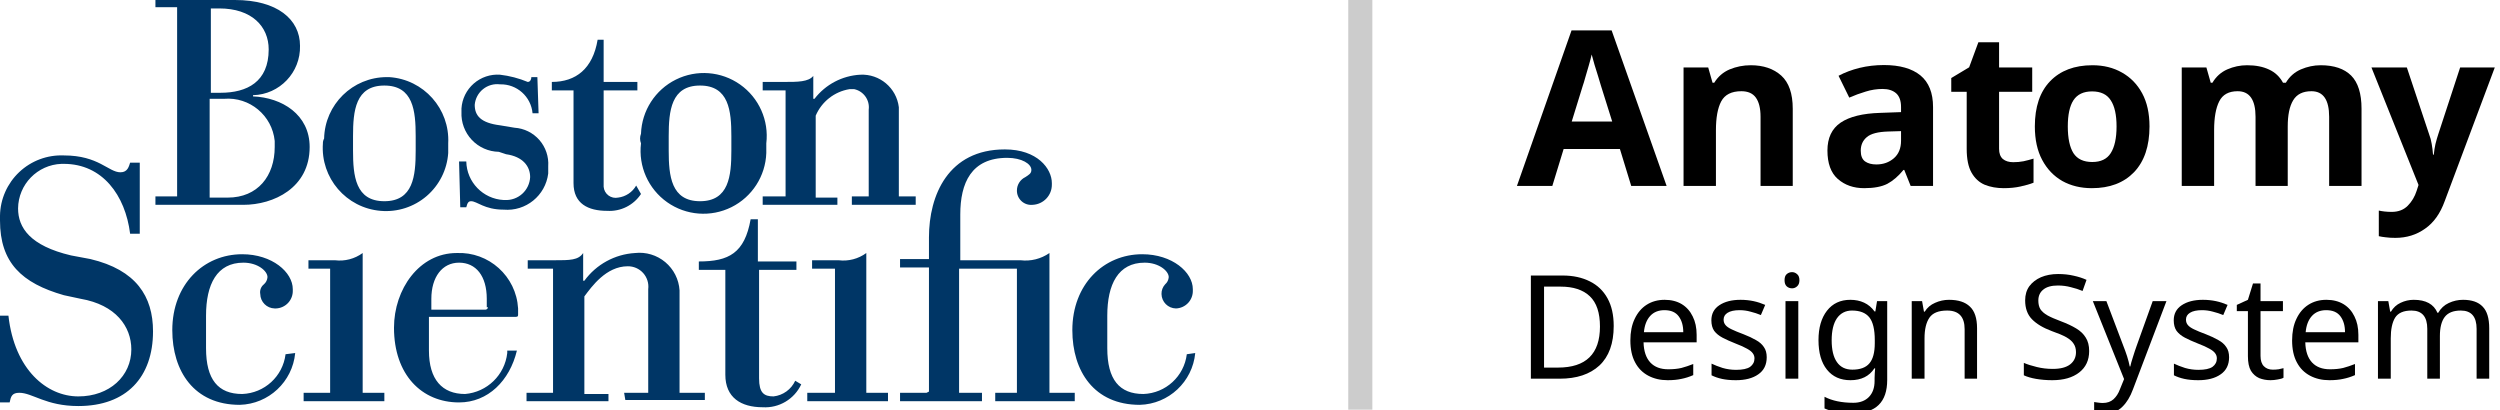
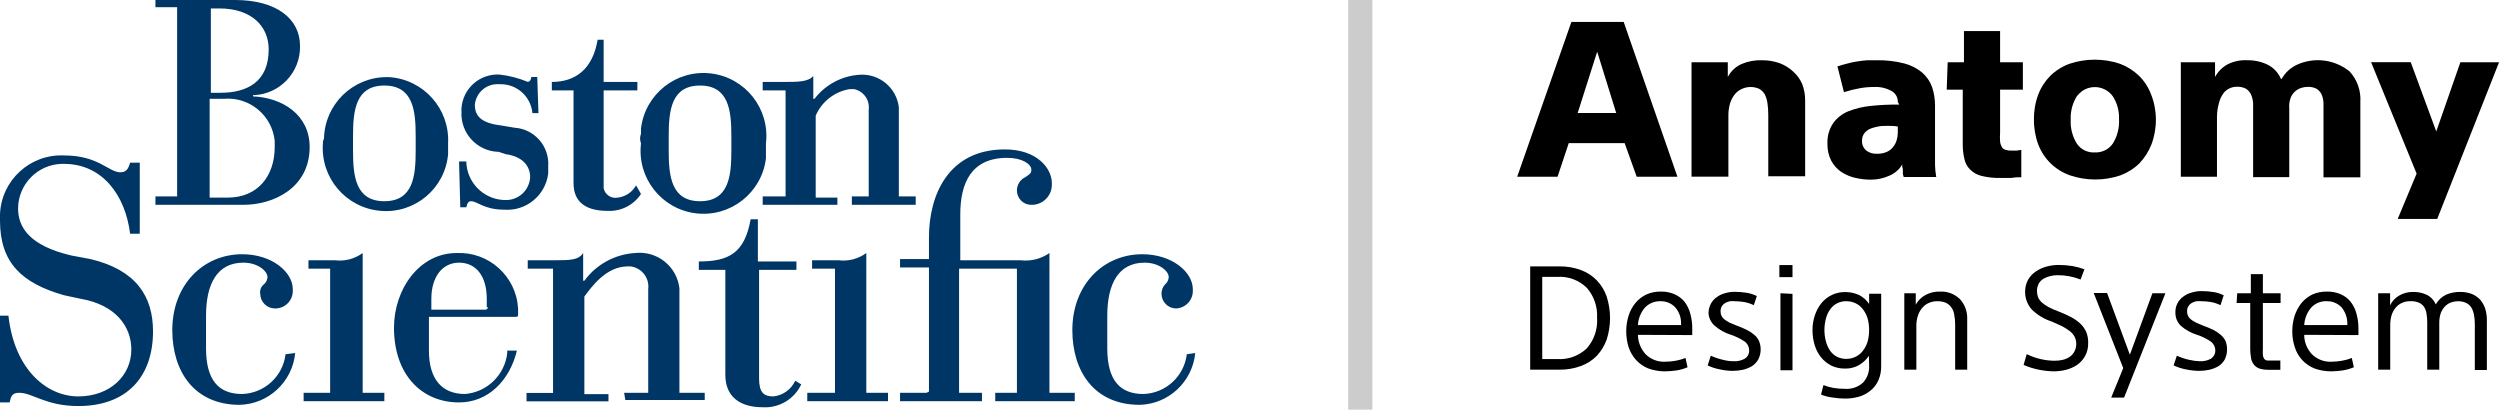
<svg xmlns="http://www.w3.org/2000/svg" viewBox="0 0 207.49 34" height="34px">
-   <path d="M69.2,32.6H67v.7h6.7v-.7H71.9V21a3.22,3.22,0,0,1-2.3.6H67.4v.7h1.9V32.6m-41.9,0H25.2v.7h6.7v-.7H30.1V21a3.22,3.22,0,0,1-2.3.6H25.6v.7h1.8V32.6m49.5,0H74.7v.7h6.8v-.7H79.6V22.3h4.8V32.6H82.6v.7h6.6v-.7H87.1V21a3.48,3.48,0,0,1-2.4.6h-5V17.8c0-2.6.9-4.7,3.9-4.7,1.2,0,2,.5,2,1,0,.3-.2.4-.5.6a1.23,1.23,0,0,0-.7,1.1A1.18,1.18,0,0,0,85.7,17a1.67,1.67,0,0,0,1.6-1.7v-.1c0-1.2-1.2-2.8-3.9-2.8-4.7,0-6.3,3.8-6.3,7.3v1.8H74.7v.7h2.4V32.5M6.7,24.8c2.9.5,4.2,2.3,4.2,4.2,0,2.2-1.8,3.9-4.4,3.9S1.2,30.7.7,26.2H0v7.2H.8c.1-.5.2-.8.8-.8,1.1,0,2.2,1.1,4.9,1.1,4,0,6.2-2.4,6.2-6.2,0-2.9-1.4-5.1-5.2-6l-1.6-.3c-3.4-.8-4.4-2.3-4.4-3.9a3.74,3.74,0,0,1,3.6-3.7h.2c3.2,0,5.1,2.6,5.5,5.8h.8V13.5h-.8c-.1.3-.2.8-.8.8-1,0-1.8-1.4-4.7-1.4a5.09,5.09,0,0,0-5.3,5v.4c0,3.5,1.8,5.2,5.3,6.2l1.4.3m53.5,6.3c0,1.9,1.3,2.7,3.1,2.7a3.31,3.31,0,0,0,3.2-1.9l-.5-.3a2.25,2.25,0,0,1-1.8,1.3c-.8,0-1.2-.3-1.2-1.5v-9h3.1v-.7H62.9V18.2h-.6c-.5,2.8-1.8,3.5-4.3,3.5v.7h2.2v8.7m-8.4,1.5h2V24a1.69,1.69,0,0,0-1.7-1.9c-1.8,0-3,1.7-3.6,2.5v8.1h2v.6H43.7v-.7h2.2V22.3H43.8v-.7H46c1.3,0,2,0,2.4-.6v2.3h.1A5.62,5.62,0,0,1,52.7,21a3.33,3.33,0,0,1,3.7,3.1v8.5h2.1v.6H51.9ZM23.7,29.4a3.76,3.76,0,0,1-3.6,3.3c-2,0-3-1.2-3-3.8V26.2c0-2.6.9-4.4,3.1-4.4,1.2,0,2,.7,2,1.2a.86.86,0,0,1-.3.6.83.83,0,0,0-.3.8,1.22,1.22,0,0,0,1.2,1.2h.1a1.45,1.45,0,0,0,1.4-1.5V24c0-1.4-1.7-2.9-4.2-2.9-3.2,0-5.8,2.5-5.8,6.3,0,3.4,1.8,6.2,5.6,6.2a4.75,4.75,0,0,0,4.6-4.3l-.8.1m74.8,0a3.76,3.76,0,0,1-3.6,3.3c-2,0-3-1.2-3-3.8V26.2c0-2.6.9-4.4,3.1-4.4,1.2,0,2,.7,2,1.2a.86.86,0,0,1-.3.6,1.14,1.14,0,0,0-.3.8,1.22,1.22,0,0,0,1.2,1.2A1.45,1.45,0,0,0,99,24.1V24c0-1.4-1.7-2.9-4.2-2.9-3.2,0-5.8,2.5-5.8,6.3,0,3.4,1.8,6.2,5.6,6.2a4.75,4.75,0,0,0,4.6-4.3Zm-56.4-.1a3.84,3.84,0,0,1-3.5,3.4c-1.9,0-3-1.2-3-3.6V26.3h7.2c.2,0,.2-.1.2-.2v-.5A4.89,4.89,0,0,0,37.9,21c-3.1,0-5.2,3-5.2,6.2,0,3.9,2.3,6.2,5.4,6.2,2.4,0,4.2-1.8,4.8-4.3h-.8Zm-1.6-3.8a.22.22,0,0,1-.2.2H35.8v-.9c0-1.8.9-3,2.3-3s2.3,1.1,2.3,3v.7M17.4.7h.8c2.7,0,4.1,1.5,4.1,3.4,0,2.7-1.8,3.6-4,3.6h-.8V.7ZM14.7,16.3H12.9V17h7.3c2.5,0,5.5-1.4,5.5-4.8,0-2.7-2.3-4.1-4.7-4.2V7.9a4,4,0,0,0,3.9-4.1h0C24.9,1.6,23,0,19.5,0H12.9V.6h1.8Zm2.7-8.1h1.2a3.9,3.9,0,0,1,4.2,3.5v.5c0,2.4-1.4,4.2-3.9,4.2H17.4V8.2m9.4,3.7a5.24,5.24,0,0,0,4.8,5.6,5.17,5.17,0,0,0,5.6-4.8v-.8a5.24,5.24,0,0,0-4.9-5.5h-.2a5.21,5.21,0,0,0-5.2,5.1A.76.76,0,0,0,26.8,11.9Zm7.7.6c0,2.1-.2,4.2-2.6,4.2s-2.6-2.1-2.6-4.2V11.3c0-2.1.2-4.2,2.6-4.2s2.6,2.1,2.6,4.2Zm18.7-.6a5.22,5.22,0,1,0,10.4.8v-.8a5.22,5.22,0,1,0-10.4-.8A1.1,1.1,0,0,0,53.2,11.9Zm7.5.6c0,2.1-.2,4.2-2.6,4.2s-2.6-2.1-2.6-4.2V11.3c0-2.1.2-4.2,2.6-4.2s2.6,2.1,2.6,4.2Z" fill="#003666" />
-   <path d="M70.7,16.3h1.4V9.1a1.54,1.54,0,0,0-1.2-1.7h-.4a3.7,3.7,0,0,0-2.8,2.2v6.8h1.8V17H63.3v-.7h1.9V7.5H63.3V6.8h1.8c1.1,0,2,0,2.4-.5V8.2h.1a5.14,5.14,0,0,1,3.8-2,3.07,3.07,0,0,1,3.2,2.7v7.4H76V17H70.7ZM42,12.8c1.4.2,2,1,2,1.9a2,2,0,0,1-2.1,1.9h-.1a3.27,3.27,0,0,1-3.1-3.2h-.6l.1,3.8h.5c.1-.4.2-.5.4-.5.5,0,1.1.7,2.7.7a3.43,3.43,0,0,0,3.7-3v-.6a3,3,0,0,0-2.8-3.2l-1.2-.2c-1.6-.2-2.1-.8-2.1-1.7A1.87,1.87,0,0,1,41.5,7a2.64,2.64,0,0,1,2.7,2.4h.5l-.1-3h-.5c0,.2-.1.4-.3.4a8.65,8.65,0,0,0-2.3-.6A3,3,0,0,0,38.3,9v.3a3.16,3.16,0,0,0,3.1,3.3l.6.2m10.8,2.6a2,2,0,0,1-1.5,1,1,1,0,0,1-1.2-.9v-8h2.8V6.8H50.1V3.3h-.5c-.4,2.4-1.8,3.5-3.8,3.5v.7h1.8v7.7c0,1.7,1.2,2.3,2.8,2.3a3.13,3.13,0,0,0,2.8-1.4l-.4-.7" fill="#003666" />
+   <path d="M69.2,32.6H67v.7h6.7v-.7H71.9V21a3.2,3.2,0,0,1-2.3.6H67.4v.7h1.9V32.6m-41.9,0H25.2v.7h6.7v-.7H30.1V21a3.2,3.2,0,0,1-2.3.6H25.6v.7h1.8V32.6m49.5,0H74.7v.7h6.8v-.7H79.6V22.3h4.8V32.6H82.6v.7h6.6v-.7H87.1V21a3.47,3.47,0,0,1-2.4.6h-5V17.8c0-2.6.9-4.7,3.9-4.7,1.2,0,2,.5,2,1,0,.3-.2.4-.5.6a1.23,1.23,0,0,0-.7,1.1A1.19,1.19,0,0,0,85.55,17h.15a1.67,1.67,0,0,0,1.6-1.7v-.1c0-1.2-1.2-2.8-3.9-2.8-4.7,0-6.3,3.8-6.3,7.3v1.8H74.7v.7h2.4V32.5M6.7,24.8c2.9.5,4.2,2.3,4.2,4.2,0,2.2-1.8,3.9-4.4,3.9S1.2,30.7.7,26.2H0v7.2H.8c.1-.5.2-.8.8-.8,1.1,0,2.2,1.1,4.9,1.1,4,0,6.2-2.4,6.2-6.2,0-2.9-1.4-5.1-5.2-6l-1.6-.3c-3.4-.8-4.4-2.3-4.4-3.9a3.73,3.73,0,0,1,3.6-3.7h.2c3.2,0,5.1,2.6,5.5,5.8h.8V13.5h-.8c-.1.3-.2.8-.8.8-1,0-1.8-1.4-4.7-1.4A5.09,5.09,0,0,0,0,17.77v.53c0,3.5,1.8,5.2,5.3,6.2l1.4.3m53.5,6.3c0,1.9,1.3,2.7,3.1,2.7a3.31,3.31,0,0,0,3.2-1.9l-.5-.3a2.25,2.25,0,0,1-1.8,1.3c-.8,0-1.2-.3-1.2-1.5v-9h3.1v-.7H62.9V18.2h-.6c-.5,2.8-1.8,3.5-4.3,3.5v.7h2.2v8.7m-8.4,1.5h2V24a1.69,1.69,0,0,0-1.47-1.89H52.1c-1.8,0-3,1.7-3.6,2.5v8.1h2v.6H43.7v-.7h2.2V22.3H43.8v-.7H46c1.3,0,2,0,2.4-.6v2.3h.1A5.64,5.64,0,0,1,52.7,21a3.33,3.33,0,0,1,3.69,2.93c0,.06,0,.11,0,.17v8.5h2.1v.6H51.9ZM23.7,29.4a3.75,3.75,0,0,1-3.6,3.3c-2,0-3-1.2-3-3.8V26.2c0-2.6.9-4.4,3.1-4.4,1.2,0,2,.7,2,1.2a.83.83,0,0,1-.3.6.82.82,0,0,0-.3.8,1.22,1.22,0,0,0,1.2,1.2h.1a1.45,1.45,0,0,0,1.4-1.5h0V24c0-1.4-1.7-2.9-4.2-2.9-3.2,0-5.8,2.5-5.8,6.3,0,3.4,1.8,6.2,5.6,6.2a4.76,4.76,0,0,0,4.6-4.3l-.8.1m74.8,0a3.75,3.75,0,0,1-3.6,3.3c-2,0-3-1.2-3-3.8V26.2c0-2.6.9-4.4,3.1-4.4,1.2,0,2,.7,2,1.2a.83.83,0,0,1-.3.6,1.12,1.12,0,0,0-.3.8,1.22,1.22,0,0,0,1.2,1.2A1.45,1.45,0,0,0,99,24.1h0V24c0-1.4-1.7-2.9-4.2-2.9-3.2,0-5.8,2.5-5.8,6.3,0,3.4,1.8,6.2,5.6,6.2a4.76,4.76,0,0,0,4.6-4.3Zm-56.4-.1a3.84,3.84,0,0,1-3.5,3.4c-1.9,0-3-1.2-3-3.6V26.3h7.2c.2,0,.2-.1.2-.2v-.5A4.89,4.89,0,0,0,37.9,21c-3.1,0-5.2,3-5.2,6.2,0,3.9,2.3,6.2,5.4,6.2,2.4,0,4.2-1.8,4.8-4.3h-.8Zm-1.6-3.8a.22.22,0,0,1-.2.2H35.8v-.9c0-1.8.9-3,2.3-3s2.3,1.1,2.3,3v.7M17.4.7h.8c2.7,0,4.1,1.5,4.1,3.4,0,2.7-1.8,3.6-4,3.6h-.8V.7ZM14.7,16.3H12.9V17h7.3c2.5,0,5.5-1.4,5.5-4.8,0-2.7-2.3-4.1-4.7-4.2V7.9a4,4,0,0,0,3.9-4.1h0C24.9,1.6,23,0,19.5,0H12.9V.6h1.8Zm2.7-8.1h1.2a3.9,3.9,0,0,1,4.2,3.5v.5c0,2.4-1.4,4.2-3.9,4.2H17.4V8.2m9.4,3.7a5.23,5.23,0,0,0,4.8,5.6,5.17,5.17,0,0,0,5.59-4.71.28.28,0,0,0,0-.09v-.8a5.24,5.24,0,0,0-4.9-5.5h-.2a5.21,5.21,0,0,0-5.2,5.1A.79.79,0,0,0,26.8,11.9Zm7.7.6c0,2.1-.2,4.2-2.6,4.2s-2.6-2.1-2.6-4.2V11.3c0-2.1.2-4.2,2.6-4.2s2.6,2.1,2.6,4.2Zm18.7-.6a5.22,5.22,0,0,0,10.37,1.24l0-.44v-.8a5.22,5.22,0,0,0-10.37-1.24l0,.44A1.1,1.1,0,0,0,53.2,11.9Zm7.5.6c0,2.1-.2,4.2-2.6,4.2s-2.6-2.1-2.6-4.2V11.3c0-2.1.2-4.2,2.6-4.2s2.6,2.1,2.6,4.2Z" fill="#003666" />
+   <path d="M70.7,16.3h1.4V9.1a1.54,1.54,0,0,0-1.2-1.7h-.4a3.72,3.72,0,0,0-2.8,2.2v6.8h1.8V17H63.3v-.7h1.9V7.5H63.3V6.8h1.8c1.1,0,2,0,2.4-.5V8.2h.1a5.13,5.13,0,0,1,3.8-2,3.07,3.07,0,0,1,3.2,2.7v7.4H76V17H70.7ZM42,12.8c1.4.2,2,1,2,1.9a2,2,0,0,1-2.1,1.9h-.1a3.27,3.27,0,0,1-3.1-3.2h-.6l.1,3.8h.5c.1-.4.2-.5.4-.5.5,0,1.1.7,2.7.7a3.43,3.43,0,0,0,3.7-3v-.6a3,3,0,0,0-2.79-3.2h0l-1.2-.2c-1.6-.2-2.1-.8-2.1-1.7a1.88,1.88,0,0,1,2-1.71h.08a2.64,2.64,0,0,1,2.7,2.4h.5l-.1-3h-.5c0,.2-.1.4-.3.4a8.77,8.77,0,0,0-2.3-.6A3,3,0,0,0,38.3,9h0v.3a3.16,3.16,0,0,0,3,3.3h.08l.6.2m10.8,2.6a2,2,0,0,1-1.5,1,1,1,0,0,1-1.18-.78.5.5,0,0,1,0-.12v-8h2.8V6.8H50.1V3.3h-.5c-.4,2.4-1.8,3.5-3.8,3.5v.7h1.8v7.7c0,1.7,1.2,2.3,2.8,2.3a3.13,3.13,0,0,0,2.8-1.4l-.4-.7" fill="#003666" />
  <path d="M111.9,0h2V34h-2Z" fill="#ccc" fill-rule="evenodd" />
-   <text transform="translate(125.9 15.43)" font-size="18" font-family="SST-Heavy, SST" font-weight="800">An<tspan x="25.02" y="0" letter-spacing="-0.01em">a</tspan>
-     <tspan x="35.64" y="0" letter-spacing="-0.01em">t</tspan>
-     <tspan x="42.17" y="0" letter-spacing="0em">o</tspan>
-     <tspan x="53.77" y="0" letter-spacing="-0.01em">m</tspan>
-     <tspan x="70.92" y="0">y</tspan>
-   </text>
-   <text transform="translate(125.9 31.43)" font-size="12" font-family="SST-Roman, SST">Design <tspan x="41.46" y="0" letter-spacing="-0.02em">S</tspan>
-     <tspan x="47.78" y="0">ys</tspan>
-     <tspan x="59.56" y="0" letter-spacing="-0.01em">t</tspan>
-     <tspan x="63.68" y="0">em</tspan>
-   </text>
+   <path d="M129.27,14.67h-3.35l4.5-12.85h4.34l4.46,12.85h-3.38l-1-2.79H130.2Zm1.67-5.29h3.2l-1.58-5.09Z" />
+   <path d="M143.4,5.17V6.39h0a2.37,2.37,0,0,1,1.15-1.08A4,4,0,0,1,146.26,5a4.27,4.27,0,0,1,1.46.25,3.43,3.43,0,0,1,1.13.71,3,3,0,0,1,.72,1,3.78,3.78,0,0,1,.25,1.41v6.26h-3.06V9.54a6.73,6.73,0,0,0-.07-1,2.39,2.39,0,0,0-.23-.73,1.3,1.3,0,0,0-.46-.44,1.73,1.73,0,0,0-1.41,0,1.6,1.6,0,0,0-.56.4,2.18,2.18,0,0,0-.42.74,3.44,3.44,0,0,0-.16,1.15v5h-3.06V5.17Z" />
+   <path d="M157.51,8.46a1,1,0,0,0-.49-.89,2.67,2.67,0,0,0-1.49-.35,6.41,6.41,0,0,0-1.16.1,9.94,9.94,0,0,0-1.33.33l-.54-2.14c.24-.08.51-.16.8-.23a6.3,6.3,0,0,1,.84-.18A8.08,8.08,0,0,1,155,5h.76a8.7,8.7,0,0,1,2.27.26,3.88,3.88,0,0,1,1.5.76,2.9,2.9,0,0,1,.82,1.19,4.79,4.79,0,0,1,.25,1.55v4.93a6.64,6.64,0,0,0,.1,1H158a2.17,2.17,0,0,1-.07-.24v-.29a.63.63,0,0,0-.05-.3v-.21h0a2.26,2.26,0,0,1-1.07.93,3.64,3.64,0,0,1-1.56.33,5.44,5.44,0,0,1-1.27-.15,3.5,3.5,0,0,1-1.16-.49,2.62,2.62,0,0,1-.84-.94,3,3,0,0,1-.31-1.43,2.82,2.82,0,0,1,.47-1.67,2.86,2.86,0,0,1,1.28-1,6.93,6.93,0,0,1,1.85-.44,20.61,20.61,0,0,1,2.36-.11Zm-.29,2a9.58,9.58,0,0,0-1.07,0,3.7,3.7,0,0,0-.86.2,1.21,1.21,0,0,0-.55.39,1,1,0,0,0-.2.63,1,1,0,0,0,.36.82,1.33,1.33,0,0,0,.88.26,1.88,1.88,0,0,0,.81-.15,1.33,1.33,0,0,0,.53-.41,1.61,1.61,0,0,0,.3-.58,2.16,2.16,0,0,0,.09-.62V10.5Z" />
+   <path d="M161.65,5.17H163V2.58h3V5.17h1.89V7.44H166V11a4.82,4.82,0,0,0,0,.76,1.15,1.15,0,0,0,.17.48.52.52,0,0,0,.3.2,1.51,1.51,0,0,0,.52.06h.37l.4-.06v2.27a4.25,4.25,0,0,0-.86.06H166a6,6,0,0,1-1.58-.18,2,2,0,0,1-.93-.54,1.71,1.71,0,0,1-.45-.85A5.08,5.08,0,0,1,162.9,12V7.44h-1.33Z" />
+   <path d="M178.93,9.9a5.76,5.76,0,0,1-.37,2.09,4.89,4.89,0,0,1-1,1.57,4.56,4.56,0,0,1-1.59,1,6.55,6.55,0,0,1-4.15,0A4.36,4.36,0,0,1,169.17,12a5.75,5.75,0,0,1-.36-2.09,5.61,5.61,0,0,1,.36-2.07,4.4,4.4,0,0,1,1-1.55,4.46,4.46,0,0,1,1.6-1,6.61,6.61,0,0,1,4.17,0,4.65,4.65,0,0,1,1.59,1,4.27,4.27,0,0,1,1,1.54A5.65,5.65,0,0,1,178.93,9.9Zm-3.06,0a3.28,3.28,0,0,0-.51-1.9,1.84,1.84,0,0,0-2.58-.42,2.09,2.09,0,0,0-.42.42,3.41,3.41,0,0,0-.5,1.92,3.44,3.44,0,0,0,.51,2,1.67,1.67,0,0,0,1.49.73,1.72,1.72,0,0,0,1.5-.74A3.46,3.46,0,0,0,175.87,9.9Z" />
+   <path d="M183.84,5.17V6.39h0a2.58,2.58,0,0,1,1.06-1.06A3.24,3.24,0,0,1,186.52,5a3.75,3.75,0,0,1,1.71.38,2.37,2.37,0,0,1,1.08,1.17h.06a2.81,2.81,0,0,1,1.23-1.16,4.19,4.19,0,0,1,4.41.54,3.42,3.42,0,0,1,.89,2.53v6.26h-3.06V8.54a2,2,0,0,0-.17-.73,1.13,1.13,0,0,0-.4-.44,1.46,1.46,0,0,0-.74-.16,1.71,1.71,0,0,0-.55.09,1.4,1.4,0,0,0-.87.83A2,2,0,0,0,190,9v5.7h-3V8.58a2.17,2.17,0,0,0-.18-.75,1.12,1.12,0,0,0-.42-.47,1.49,1.49,0,0,0-.75-.16,1.38,1.38,0,0,0-.6.13,1.27,1.27,0,0,0-.51.41,2.21,2.21,0,0,0-.36.76A4.2,4.2,0,0,0,184,9.67v5H181V5.17Z" />
+   <path d="M202.2,10.91h0l2-5.74h3.21l-5.13,13H199l1.57-3.76-3.78-9.25h3.29Z" />
+   <path d="M127,22.11h2.43a4.88,4.88,0,0,1,1.77.3,3.55,3.55,0,0,1,1.33.86,3.69,3.69,0,0,1,.82,1.35,5.85,5.85,0,0,1,0,3.56,4,4,0,0,1-.82,1.35,3.53,3.53,0,0,1-1.33.85,4.88,4.88,0,0,1-1.77.3H127Zm1,7.69h1.24a3.25,3.25,0,0,0,2.46-.89,3.47,3.47,0,0,0,.85-2.54,3.48,3.48,0,0,0-.84-2.47,3.19,3.19,0,0,0-2.47-.92H128Z" />
+   <path d="M135.94,27.79a2.45,2.45,0,0,0,.64,1.61,2.15,2.15,0,0,0,1.63.62,5.12,5.12,0,0,0,.87-.08,4.42,4.42,0,0,0,.81-.23l.17.77a3.8,3.8,0,0,1-.89.26,6.74,6.74,0,0,1-1,.08,4,4,0,0,1-1.37-.24,2.76,2.76,0,0,1-1-.69,3,3,0,0,1-.63-1.07,4.41,4.41,0,0,1-.2-1.3,4.29,4.29,0,0,1,.2-1.33,3.07,3.07,0,0,1,.57-1.05,2.67,2.67,0,0,1,.9-.7,2.85,2.85,0,0,1,1.19-.24,2.68,2.68,0,0,1,1.15.22,2.29,2.29,0,0,1,.83.62,2.89,2.89,0,0,1,.48,1,4.52,4.52,0,0,1,.16,1.27v.5ZM137.83,25a1.72,1.72,0,0,0-1.32.54,2.47,2.47,0,0,0-.57,1.44h3.58v-.05a2,2,0,0,0-.47-1.41A1.61,1.61,0,0,0,137.83,25Z" />
+   <path d="M145.56,25.33a3.11,3.11,0,0,0-.78-.26A5.14,5.14,0,0,0,144,25a2.94,2.94,0,0,0-.42,0,1.64,1.64,0,0,0-.39.14.9.9,0,0,0-.28.27.81.81,0,0,0-.11.43.89.89,0,0,0,.07.36.8.8,0,0,0,.23.29,2.9,2.9,0,0,0,.41.27l.64.27a7.27,7.27,0,0,1,.81.34,3,3,0,0,1,.63.41,1.45,1.45,0,0,1,.4.52,1.83,1.83,0,0,1-.07,1.55,1.64,1.64,0,0,1-.53.55,2.78,2.78,0,0,1-.74.29,4,4,0,0,1-.84.09,4.79,4.79,0,0,1-1-.11,4.11,4.11,0,0,1-1.08-.34l.26-.81a5.13,5.13,0,0,0,1,.34,3.35,3.35,0,0,0,.89.12,1.69,1.69,0,0,0,.91-.2.77.77,0,0,0,.38-.73.9.9,0,0,0-.39-.72,4.8,4.8,0,0,0-1.14-.55,3.68,3.68,0,0,1-1.31-.73A1.51,1.51,0,0,1,141.8,26a1.72,1.72,0,0,1,.2-.8,1.55,1.55,0,0,1,.5-.55,2,2,0,0,1,.69-.32,2.65,2.65,0,0,1,.79-.11,6.74,6.74,0,0,1,1,.08,3,3,0,0,1,.83.27Z" />
+   <path d="M148.77,22v1h-1.09V22Zm0,2.39v6.34h-1V24.34Z" />
+   <path d="M155.11,29.53h0a2.47,2.47,0,0,1-.87.8,2.24,2.24,0,0,1-1.11.26,2.58,2.58,0,0,1-1.13-.24,2.69,2.69,0,0,1-.85-.68,3,3,0,0,1-.53-1,4.14,4.14,0,0,1-.19-1.26,3.8,3.8,0,0,1,.2-1.25,3.24,3.24,0,0,1,.54-1,2.5,2.5,0,0,1,2-.92,2.67,2.67,0,0,1,1.11.24,2.13,2.13,0,0,1,.85.75h0v-.85h1v6a2.77,2.77,0,0,1-.24,1.2,2.24,2.24,0,0,1-.65.84,2.67,2.67,0,0,1-.94.5,4.16,4.16,0,0,1-1.16.16,6.74,6.74,0,0,1-1-.08,3.86,3.86,0,0,1-1-.25l.2-.79a4.13,4.13,0,0,0,.85.24,5.82,5.82,0,0,0,.93.07,2,2,0,0,0,1.5-.51,1.93,1.93,0,0,0,.51-1.43Zm-3.69-2.14a3.65,3.65,0,0,0,.12.93,2.58,2.58,0,0,0,.33.76,1.67,1.67,0,0,0,.57.52,1.78,1.78,0,0,0,1.59,0,1.64,1.64,0,0,0,.6-.51,2.36,2.36,0,0,0,.38-.76,3.74,3.74,0,0,0,0-1.88,2.36,2.36,0,0,0-.38-.76,1.64,1.64,0,0,0-.6-.51,1.79,1.79,0,0,0-.79-.18,1.58,1.58,0,0,0-1.36.7,2.17,2.17,0,0,0-.34.76A3.65,3.65,0,0,0,151.42,27.39Z" />
+   <path d="M159,24.34v.94h0a2.08,2.08,0,0,1,.81-.8A2.42,2.42,0,0,1,161,24.2a2.21,2.21,0,0,1,1.66.62,2.32,2.32,0,0,1,.61,1.68v4.18h-1V26.89a4.15,4.15,0,0,0-.08-.79,1.28,1.28,0,0,0-.24-.59,1.11,1.11,0,0,0-.45-.38,1.77,1.77,0,0,0-.72-.13,1.73,1.73,0,0,0-.64.12,1.49,1.49,0,0,0-.55.37,1.88,1.88,0,0,0-.39.65,2.56,2.56,0,0,0-.15.95v3.59h-1V24.34Z" />
+   <path d="M172.68,23.2a5.08,5.08,0,0,0-1.89-.36,2.48,2.48,0,0,0-.61.07,1.84,1.84,0,0,0-.55.21,1.05,1.05,0,0,0-.41.4,1.26,1.26,0,0,0-.16.63,1.54,1.54,0,0,0,.09.52,1.25,1.25,0,0,0,.3.42,3.12,3.12,0,0,0,.56.39,6.3,6.3,0,0,0,.84.37,8.73,8.73,0,0,1,1.08.49,3.43,3.43,0,0,1,.76.55,2.17,2.17,0,0,1,.47.69,2.21,2.21,0,0,1,.15.88,2.12,2.12,0,0,1-.25,1.08,2.23,2.23,0,0,1-.66.74,3,3,0,0,1-.92.41,4.22,4.22,0,0,1-1,.13,6.67,6.67,0,0,1-2.53-.53l.26-.9a5.11,5.11,0,0,0,1.19.42,5.18,5.18,0,0,0,1.11.13,2.81,2.81,0,0,0,.71-.08,1.69,1.69,0,0,0,.58-.26,1.27,1.27,0,0,0,.38-.45,1.34,1.34,0,0,0,.14-.62,1.31,1.31,0,0,0-.14-.59,1.53,1.53,0,0,0-.41-.47,5.16,5.16,0,0,0-.63-.4l-.87-.39a4.19,4.19,0,0,1-1.65-1,2.19,2.19,0,0,1-.3-2.46,2.1,2.1,0,0,1,.66-.7,2.86,2.86,0,0,1,.89-.4,3.76,3.76,0,0,1,1-.13,7.08,7.08,0,0,1,1.13.09,5.68,5.68,0,0,1,1,.27Z" />
+   <path d="M176.77,29.44h0l1.87-5.1h1.08L176.29,33h-1.07l1-2.45-2.45-6.23h1.11Z" />
+   <path d="M184.29,25.33a2.91,2.91,0,0,0-.77-.26,5.29,5.29,0,0,0-.8-.07,3.09,3.09,0,0,0-.43,0,1.74,1.74,0,0,0-.38.14.9.9,0,0,0-.28.27.73.73,0,0,0-.11.43.81.81,0,0,0,.29.65,3,3,0,0,0,.42.27l.63.27a8.33,8.33,0,0,1,.82.34,3.17,3.17,0,0,1,.62.41,1.6,1.6,0,0,1,.41.52,1.94,1.94,0,0,1-.07,1.55,1.64,1.64,0,0,1-.53.55,2.85,2.85,0,0,1-.75.29,3.84,3.84,0,0,1-.83.09,5.35,5.35,0,0,1-1.05-.11,4.52,4.52,0,0,1-1.08-.34l.27-.81a5.13,5.13,0,0,0,1,.34,4.43,4.43,0,0,0,.89.12,1.72,1.72,0,0,0,.92-.2.8.8,0,0,0,.38-.73.91.91,0,0,0-.4-.72,4.44,4.44,0,0,0-1.14-.55,3.68,3.68,0,0,1-1.31-.73,1.49,1.49,0,0,1-.46-1.11,1.55,1.55,0,0,1,.69-1.35,2,2,0,0,1,.7-.32,2.65,2.65,0,0,1,.79-.11,6.74,6.74,0,0,1,1,.08,3,3,0,0,1,.83.27Z" />
+   <path d="M185.68,24.34h1.13V22.75h1v1.59h1.47v.81h-1.47v3.79a4.51,4.51,0,0,0,0,.52.67.67,0,0,0,.1.31.37.37,0,0,0,.25.15h1.1v.77l-.44,0h-.52a2.42,2.42,0,0,1-.8-.11,1.05,1.05,0,0,1-.46-.35,1.14,1.14,0,0,1-.22-.56,4.52,4.52,0,0,1-.06-.74V25.15h-1.13Z" />
+   <path d="M191.24,27.79a2.36,2.36,0,0,0,.64,1.61,2.15,2.15,0,0,0,1.63.62,4.91,4.91,0,0,0,.86-.08,3.84,3.84,0,0,0,.82-.23l.17.77a4,4,0,0,1-.9.26,6.74,6.74,0,0,1-1,.08,4,4,0,0,1-1.37-.24,2.79,2.79,0,0,1-1.63-1.76,4.11,4.11,0,0,1-.21-1.3,4.29,4.29,0,0,1,.2-1.33,3.57,3.57,0,0,1,.57-1.05,2.67,2.67,0,0,1,.9-.7,2.88,2.88,0,0,1,1.19-.24,2.72,2.72,0,0,1,1.16.22,2.18,2.18,0,0,1,.82.62,2.75,2.75,0,0,1,.49,1,4.52,4.52,0,0,1,.16,1.27v.5ZM193.12,25a1.65,1.65,0,0,0-1.31.54,2.47,2.47,0,0,0-.57,1.44h3.58v-.05a2.13,2.13,0,0,0-.47-1.41A1.63,1.63,0,0,0,193.12,25Z" />
+   <path d="M198.37,24.34v1h0a1.83,1.83,0,0,1,.75-.81,2.23,2.23,0,0,1,1.16-.3,2.54,2.54,0,0,1,1.18.26,1.59,1.59,0,0,1,.7.77h0a2,2,0,0,1,.85-.8,2.81,2.81,0,0,1,1.15-.23,2.63,2.63,0,0,1,1,.17,2,2,0,0,1,.69.48,2.19,2.19,0,0,1,.41.73,3.21,3.21,0,0,1,.14.92v4.18h-1V26.89a3.94,3.94,0,0,0-.07-.77,1.89,1.89,0,0,0-.22-.6,1.06,1.06,0,0,0-.45-.39A1.65,1.65,0,0,0,204,25a1.85,1.85,0,0,0-.57.1,1.38,1.38,0,0,0-.5.32,1.67,1.67,0,0,0-.35.55,2.45,2.45,0,0,0-.13.81v3.9h-1v-3.9a4.9,4.9,0,0,0-.06-.77,1.37,1.37,0,0,0-.21-.55,1,1,0,0,0-.42-.34A1.64,1.64,0,0,0,200,25a1.53,1.53,0,0,0-.6.12,1.35,1.35,0,0,0-.52.36,1.86,1.86,0,0,0-.37.62,2.87,2.87,0,0,0-.13.87v3.71h-1V24.34Z" />
</svg>
